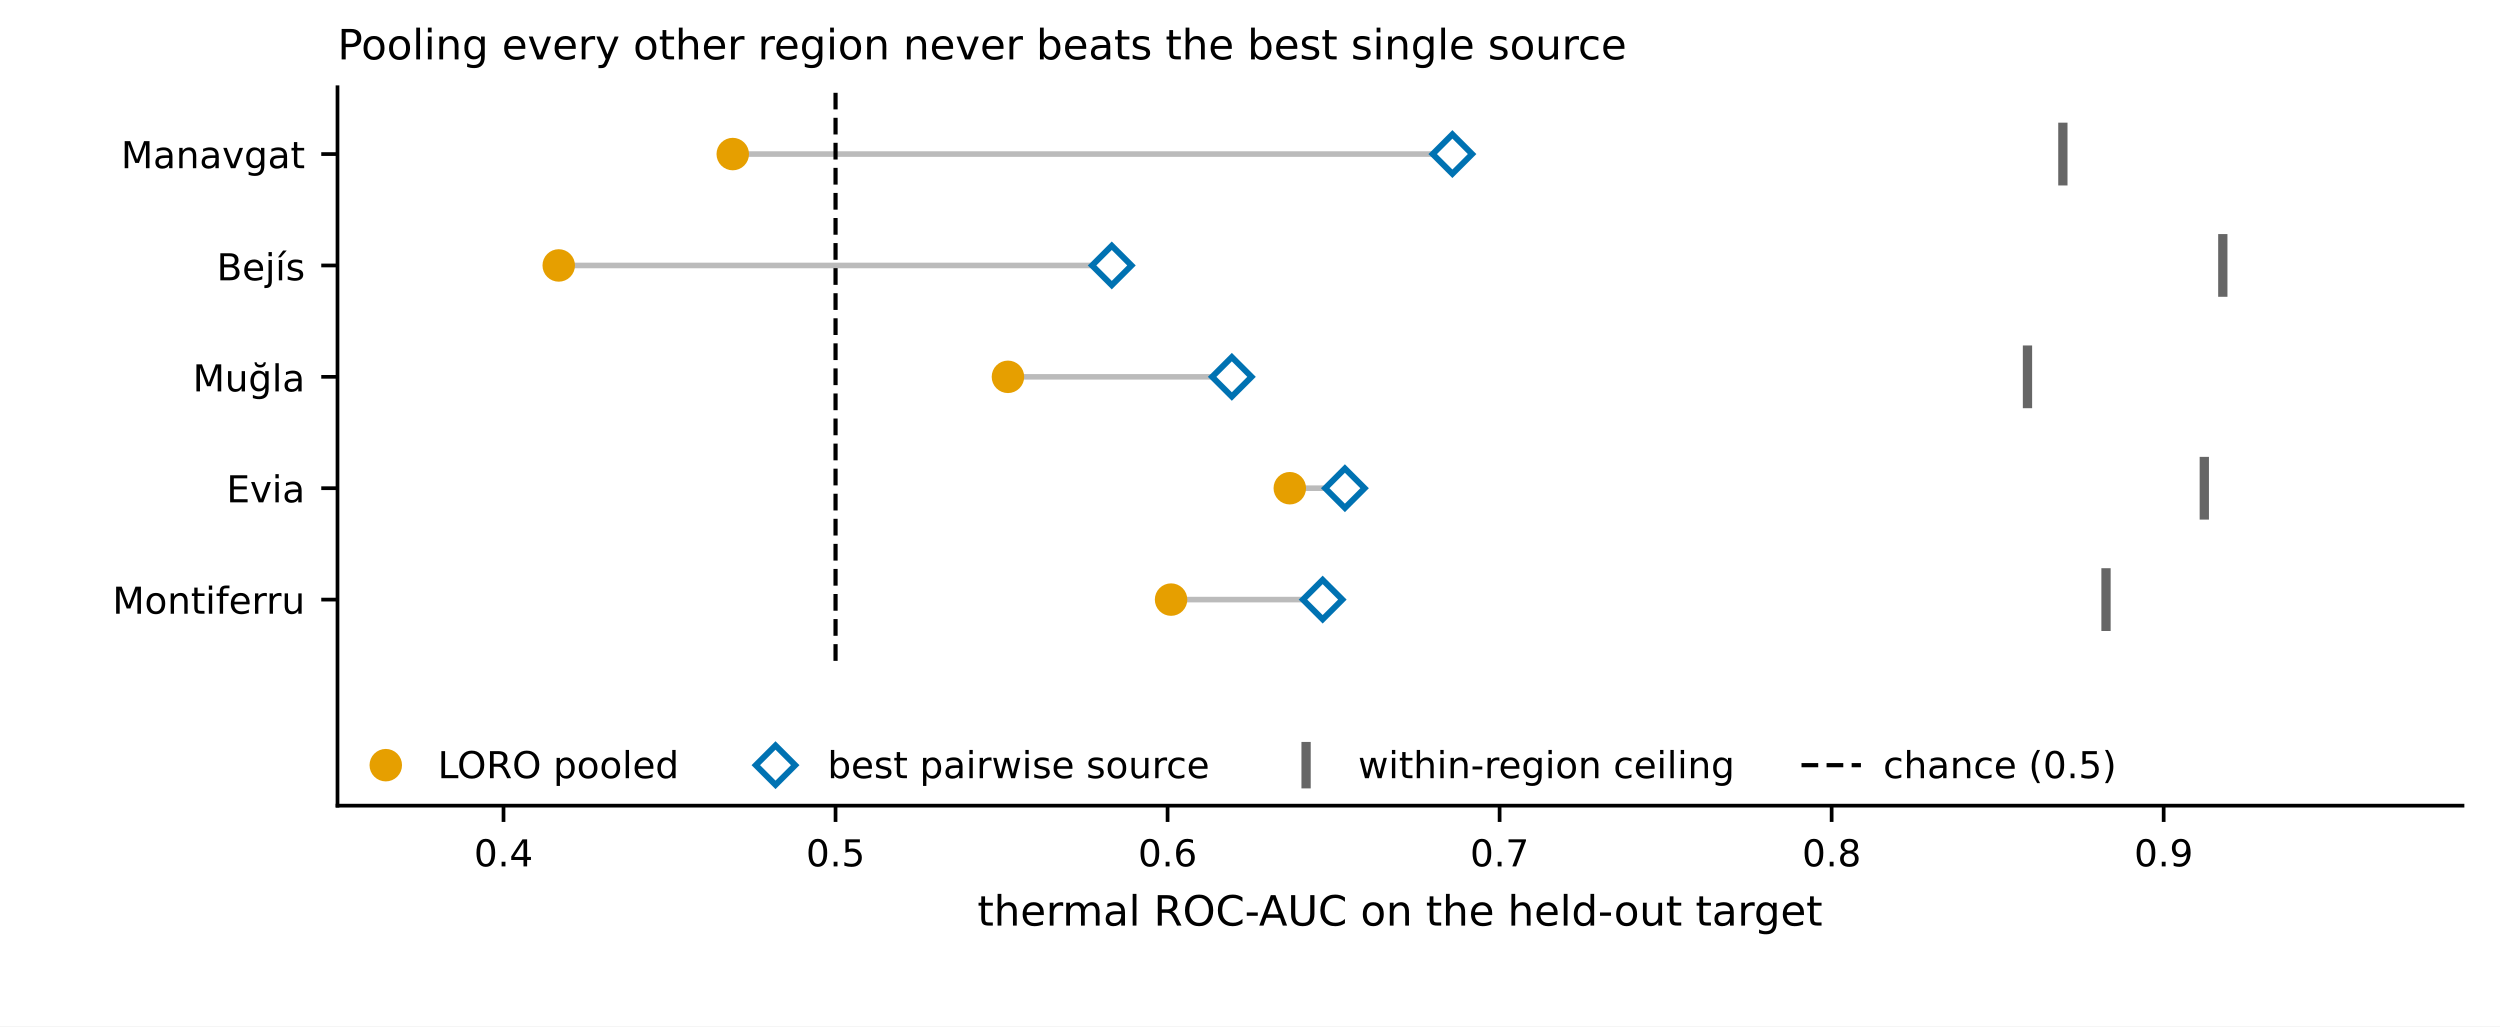
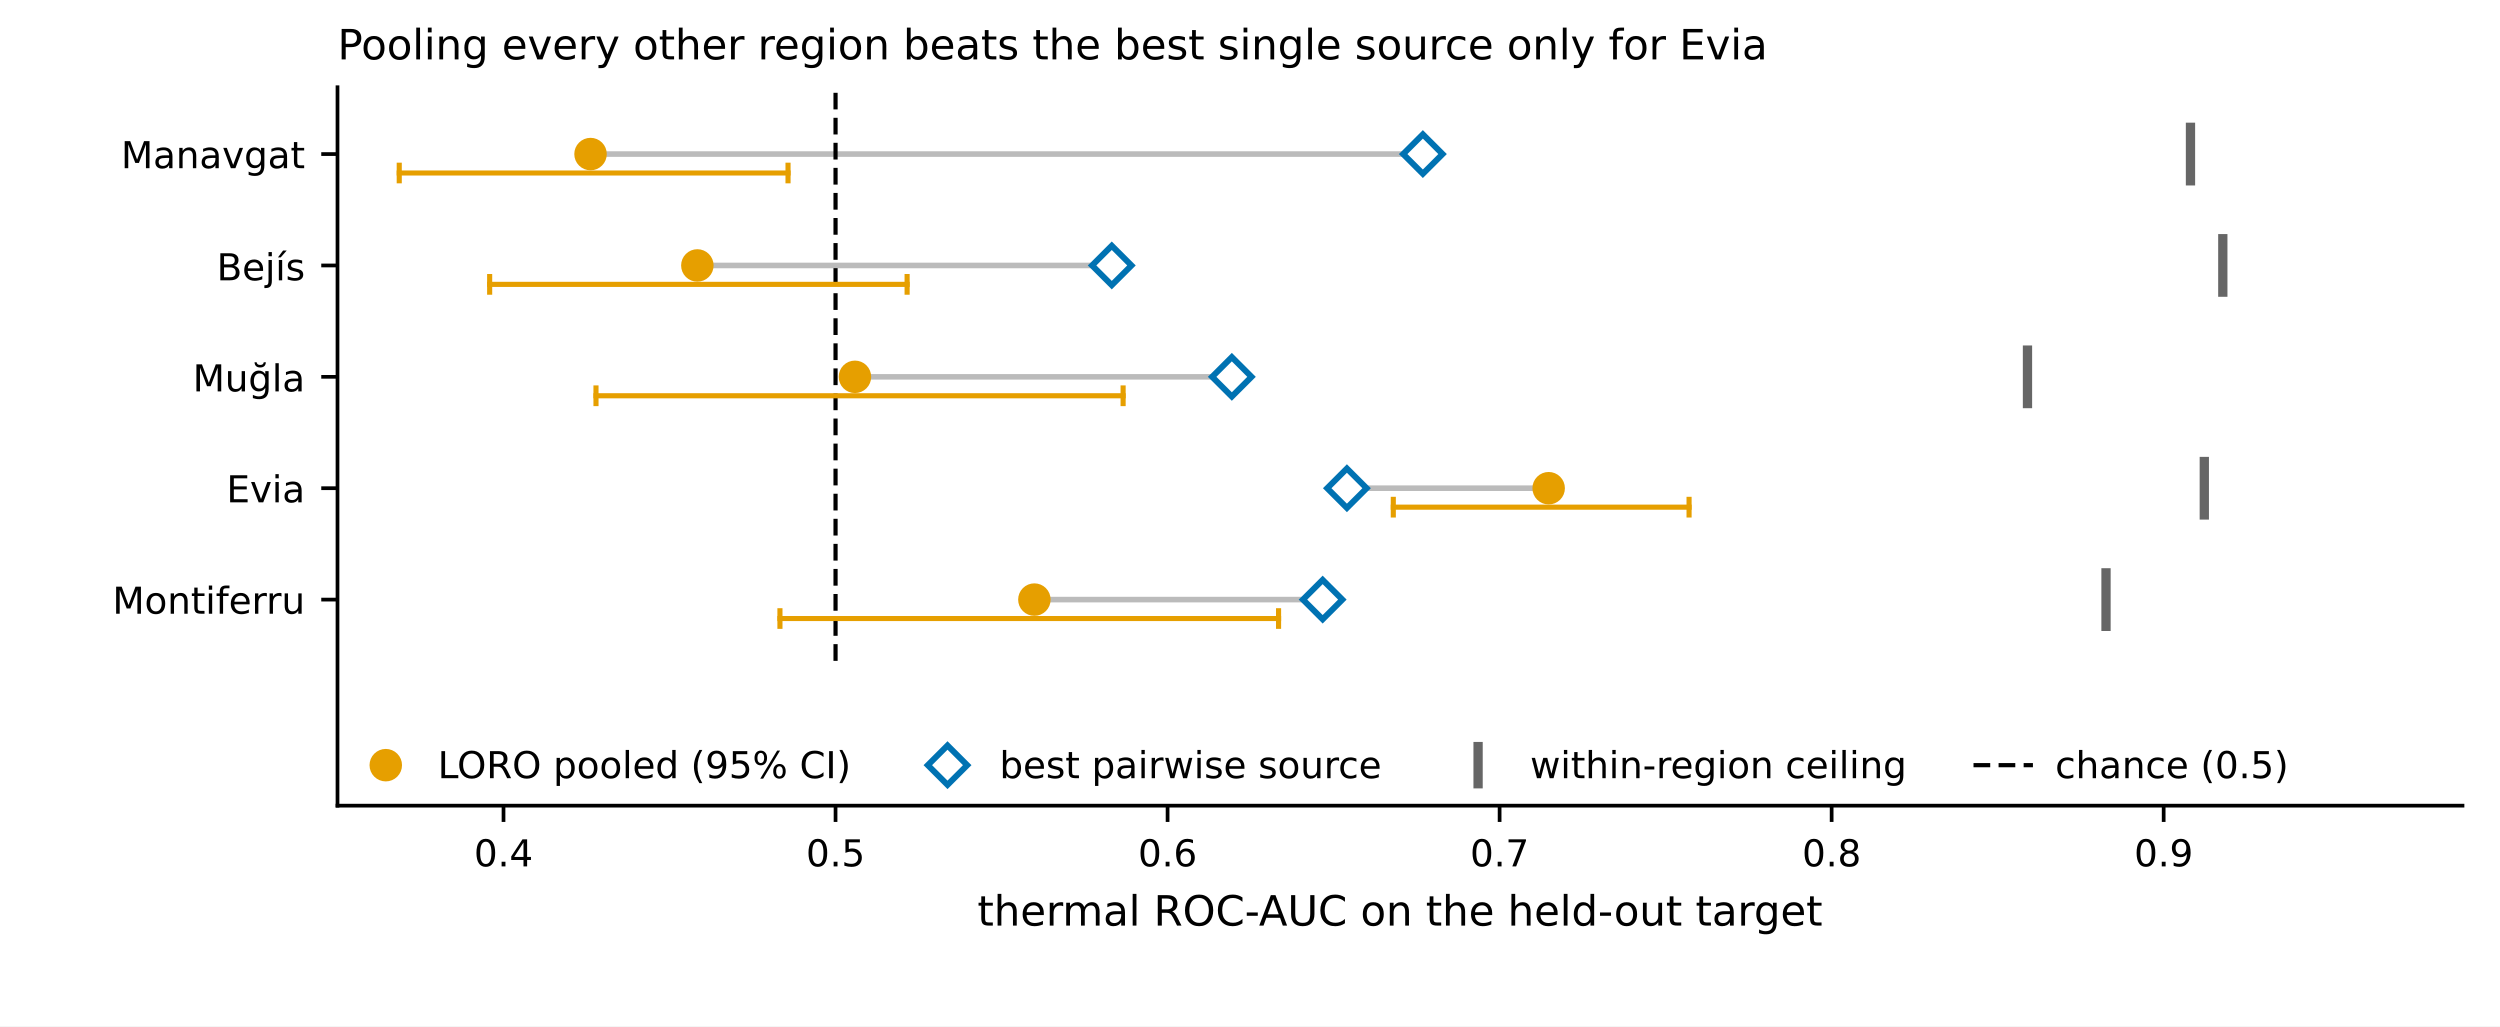
<svg xmlns="http://www.w3.org/2000/svg" xmlns:xlink="http://www.w3.org/1999/xlink" width="538.583pt" height="221.102pt" viewBox="0 0 538.583 221.102" version="1.1">
  <defs>
    <style type="text/css">*{stroke-linejoin: round; stroke-linecap: butt}</style>
  </defs>
  <g id="figure_1">
    <g id="patch_1">
      <path d="M 0 221.102  L 538.583 221.102  L 538.583 0  L 0 0  z " style="fill: #ffffff" />
    </g>
    <g id="axes_1">
      <g id="patch_2">
        <path d="M 72.709 173.565  L 530.504 173.565  L 530.504 18.794  L 72.709 18.794  z " style="fill: #ffffff" />
      </g>
      <g id="line2d_1">
-         <path d="M 157.86 33.191  L 312.892 33.191  " clip-path="url(#pae2d17886a)" style="fill: none; stroke: #bbbbbb; stroke-width: 1.2; stroke-linecap: square" />
+         <path d="M 127.221 33.191  L 306.53 33.191  " clip-path="url(#pc950a9c294)" style="fill: none; stroke: #bbbbbb; stroke-width: 1.2; stroke-linecap: square" />
      </g>
      <g id="line2d_2">
-         <path d="M 120.37 57.187  L 239.512 57.187  " clip-path="url(#pae2d17886a)" style="fill: none; stroke: #bbbbbb; stroke-width: 1.2; stroke-linecap: square" />
+         <path d="M 150.234 57.187  L 239.512 57.187  " clip-path="url(#pc950a9c294)" style="fill: none; stroke: #bbbbbb; stroke-width: 1.2; stroke-linecap: square" />
      </g>
      <g id="line2d_3">
-         <path d="M 217.145 81.182  L 265.377 81.182  " clip-path="url(#pae2d17886a)" style="fill: none; stroke: #bbbbbb; stroke-width: 1.2; stroke-linecap: square" />
+         <path d="M 184.186 81.182  L 265.377 81.182  " clip-path="url(#pc950a9c294)" style="fill: none; stroke: #bbbbbb; stroke-width: 1.2; stroke-linecap: square" />
      </g>
      <g id="line2d_4">
-         <path d="M 277.866 105.178  L 289.736 105.178  " clip-path="url(#pae2d17886a)" style="fill: none; stroke: #bbbbbb; stroke-width: 1.2; stroke-linecap: square" />
+         <path d="M 333.633 105.178  L 290.168 105.178  " clip-path="url(#pc950a9c294)" style="fill: none; stroke: #bbbbbb; stroke-width: 1.2; stroke-linecap: square" />
      </g>
      <g id="line2d_5">
-         <path d="M 252.287 129.173  L 284.943 129.173  " clip-path="url(#pae2d17886a)" style="fill: none; stroke: #bbbbbb; stroke-width: 1.2; stroke-linecap: square" />
+         <path d="M 222.841 129.173  L 284.943 129.173  " clip-path="url(#pc950a9c294)" style="fill: none; stroke: #bbbbbb; stroke-width: 1.2; stroke-linecap: square" />
      </g>
      <g id="line2d_6">
-         <path d="M 180.004 142.371  L 180.004 19.993  " clip-path="url(#pae2d17886a)" style="fill: none; stroke-dasharray: 3.6,1.8; stroke-dashoffset: 0; stroke: #000000; stroke-width: 0.9" />
+         <path d="M 180.004 142.371  L 180.004 19.993  " clip-path="url(#pc950a9c294)" style="fill: none; stroke-dasharray: 3.6,1.8; stroke-dashoffset: 0; stroke: #000000; stroke-width: 0.9" />
      </g>
      <g id="matplotlib.axis_1">
        <g id="xtick_1">
          <g id="line2d_7">
            <defs>
-               <path id="mf0682dc041" d="M 0 0  L 0 3.5  " style="stroke: #000000; stroke-width: 0.8" />
+               <path id="mb59297c5c6" d="M 0 0  L 0 3.5  " style="stroke: #000000; stroke-width: 0.8" />
            </defs>
            <g>
-               <use xlink:href="#mf0682dc041" x="108.474" y="173.565" style="stroke: #000000; stroke-width: 0.8" />
+               <use xlink:href="#mb59297c5c6" x="108.474" y="173.565" style="stroke: #000000; stroke-width: 0.8" />
            </g>
          </g>
          <g id="text_1">
            <text style="font-size: 8px; font-family: 'DejaVu Sans', 'Bitstream Vera Sans', 'Computer Modern Sans Serif', 'Lucida Grande', 'Verdana', 'Geneva', 'Lucid', 'Arial', 'Helvetica', 'Avant Garde', sans-serif; text-anchor: middle" x="108.474" y="186.643" transform="rotate(-0 108.4739 186.6435)">0.4</text>
          </g>
        </g>
        <g id="xtick_2">
          <g id="line2d_8">
            <g>
-               <use xlink:href="#mf0682dc041" x="180.004" y="173.565" style="stroke: #000000; stroke-width: 0.8" />
+               <use xlink:href="#mb59297c5c6" x="180.004" y="173.565" style="stroke: #000000; stroke-width: 0.8" />
            </g>
          </g>
          <g id="text_2">
            <text style="font-size: 8px; font-family: 'DejaVu Sans', 'Bitstream Vera Sans', 'Computer Modern Sans Serif', 'Lucida Grande', 'Verdana', 'Geneva', 'Lucid', 'Arial', 'Helvetica', 'Avant Garde', sans-serif; text-anchor: middle" x="180.004" y="186.643" transform="rotate(-0 180.0044 186.6435)">0.5</text>
          </g>
        </g>
        <g id="xtick_3">
          <g id="line2d_9">
            <g>
-               <use xlink:href="#mf0682dc041" x="251.535" y="173.565" style="stroke: #000000; stroke-width: 0.8" />
+               <use xlink:href="#mb59297c5c6" x="251.535" y="173.565" style="stroke: #000000; stroke-width: 0.8" />
            </g>
          </g>
          <g id="text_3">
            <text style="font-size: 8px; font-family: 'DejaVu Sans', 'Bitstream Vera Sans', 'Computer Modern Sans Serif', 'Lucida Grande', 'Verdana', 'Geneva', 'Lucid', 'Arial', 'Helvetica', 'Avant Garde', sans-serif; text-anchor: middle" x="251.535" y="186.643" transform="rotate(-0 251.5349 186.6435)">0.6</text>
          </g>
        </g>
        <g id="xtick_4">
          <g id="line2d_10">
            <g>
-               <use xlink:href="#mf0682dc041" x="323.065" y="173.565" style="stroke: #000000; stroke-width: 0.8" />
+               <use xlink:href="#mb59297c5c6" x="323.065" y="173.565" style="stroke: #000000; stroke-width: 0.8" />
            </g>
          </g>
          <g id="text_4">
            <text style="font-size: 8px; font-family: 'DejaVu Sans', 'Bitstream Vera Sans', 'Computer Modern Sans Serif', 'Lucida Grande', 'Verdana', 'Geneva', 'Lucid', 'Arial', 'Helvetica', 'Avant Garde', sans-serif; text-anchor: middle" x="323.065" y="186.643" transform="rotate(-0 323.0655 186.6435)">0.7</text>
          </g>
        </g>
        <g id="xtick_5">
          <g id="line2d_11">
            <g>
-               <use xlink:href="#mf0682dc041" x="394.596" y="173.565" style="stroke: #000000; stroke-width: 0.8" />
+               <use xlink:href="#mb59297c5c6" x="394.596" y="173.565" style="stroke: #000000; stroke-width: 0.8" />
            </g>
          </g>
          <g id="text_5">
            <text style="font-size: 8px; font-family: 'DejaVu Sans', 'Bitstream Vera Sans', 'Computer Modern Sans Serif', 'Lucida Grande', 'Verdana', 'Geneva', 'Lucid', 'Arial', 'Helvetica', 'Avant Garde', sans-serif; text-anchor: middle" x="394.596" y="186.643" transform="rotate(-0 394.596 186.6435)">0.8</text>
          </g>
        </g>
        <g id="xtick_6">
          <g id="line2d_12">
            <g>
-               <use xlink:href="#mf0682dc041" x="466.126" y="173.565" style="stroke: #000000; stroke-width: 0.8" />
+               <use xlink:href="#mb59297c5c6" x="466.126" y="173.565" style="stroke: #000000; stroke-width: 0.8" />
            </g>
          </g>
          <g id="text_6">
            <text style="font-size: 8px; font-family: 'DejaVu Sans', 'Bitstream Vera Sans', 'Computer Modern Sans Serif', 'Lucida Grande', 'Verdana', 'Geneva', 'Lucid', 'Arial', 'Helvetica', 'Avant Garde', sans-serif; text-anchor: middle" x="466.126" y="186.643" transform="rotate(-0 466.1265 186.6435)">0.9</text>
          </g>
        </g>
        <g id="text_7">
          <text style="font-size: 9px; font-family: 'DejaVu Sans', 'Bitstream Vera Sans', 'Computer Modern Sans Serif', 'Lucida Grande', 'Verdana', 'Geneva', 'Lucid', 'Arial', 'Helvetica', 'Avant Garde', sans-serif; text-anchor: middle" x="301.606" y="199.404" transform="rotate(-0 301.6063 199.4039)">thermal ROC-AUC on the held-out target</text>
        </g>
      </g>
      <g id="matplotlib.axis_2">
        <g id="ytick_1">
          <g id="line2d_13">
            <defs>
-               <path id="md123066fe5" d="M 0 0  L -3.5 0  " style="stroke: #000000; stroke-width: 0.8" />
+               <path id="m25bf25f767" d="M 0 0  L -3.5 0  " style="stroke: #000000; stroke-width: 0.8" />
            </defs>
            <g>
-               <use xlink:href="#md123066fe5" x="72.709" y="33.191" style="stroke: #000000; stroke-width: 0.8" />
+               <use xlink:href="#m25bf25f767" x="72.709" y="33.191" style="stroke: #000000; stroke-width: 0.8" />
            </g>
          </g>
          <g id="text_8">
            <text style="font-size: 8px; font-family: 'DejaVu Sans', 'Bitstream Vera Sans', 'Computer Modern Sans Serif', 'Lucida Grande', 'Verdana', 'Geneva', 'Lucid', 'Arial', 'Helvetica', 'Avant Garde', sans-serif; text-anchor: end" x="65.709" y="36.23" transform="rotate(-0 65.70866 36.23013)">Manavgat</text>
          </g>
        </g>
        <g id="ytick_2">
          <g id="line2d_14">
            <g>
-               <use xlink:href="#md123066fe5" x="72.709" y="57.187" style="stroke: #000000; stroke-width: 0.8" />
+               <use xlink:href="#m25bf25f767" x="72.709" y="57.187" style="stroke: #000000; stroke-width: 0.8" />
            </g>
          </g>
          <g id="text_9">
            <text style="font-size: 8px; font-family: 'DejaVu Sans', 'Bitstream Vera Sans', 'Computer Modern Sans Serif', 'Lucida Grande', 'Verdana', 'Geneva', 'Lucid', 'Arial', 'Helvetica', 'Avant Garde', sans-serif; text-anchor: end" x="65.709" y="60.386" transform="rotate(-0 65.70866 60.38604)">Bejís</text>
          </g>
        </g>
        <g id="ytick_3">
          <g id="line2d_15">
            <g>
-               <use xlink:href="#md123066fe5" x="72.709" y="81.182" style="stroke: #000000; stroke-width: 0.8" />
+               <use xlink:href="#m25bf25f767" x="72.709" y="81.182" style="stroke: #000000; stroke-width: 0.8" />
            </g>
          </g>
          <g id="text_10">
            <text style="font-size: 8px; font-family: 'DejaVu Sans', 'Bitstream Vera Sans', 'Computer Modern Sans Serif', 'Lucida Grande', 'Verdana', 'Geneva', 'Lucid', 'Arial', 'Helvetica', 'Avant Garde', sans-serif; text-anchor: end" x="65.709" y="84.323" transform="rotate(-0 65.70866 84.3229)">Muğla</text>
          </g>
        </g>
        <g id="ytick_4">
          <g id="line2d_16">
            <g>
-               <use xlink:href="#md123066fe5" x="72.709" y="105.178" style="stroke: #000000; stroke-width: 0.8" />
+               <use xlink:href="#m25bf25f767" x="72.709" y="105.178" style="stroke: #000000; stroke-width: 0.8" />
            </g>
          </g>
          <g id="text_11">
            <text style="font-size: 8px; font-family: 'DejaVu Sans', 'Bitstream Vera Sans', 'Computer Modern Sans Serif', 'Lucida Grande', 'Verdana', 'Geneva', 'Lucid', 'Arial', 'Helvetica', 'Avant Garde', sans-serif; text-anchor: end" x="65.709" y="108.217" transform="rotate(-0 65.70866 108.2173)">Evia</text>
          </g>
        </g>
        <g id="ytick_5">
          <g id="line2d_17">
            <g>
-               <use xlink:href="#md123066fe5" x="72.709" y="129.173" style="stroke: #000000; stroke-width: 0.8" />
+               <use xlink:href="#m25bf25f767" x="72.709" y="129.173" style="stroke: #000000; stroke-width: 0.8" />
            </g>
          </g>
          <g id="text_12">
            <text style="font-size: 8px; font-family: 'DejaVu Sans', 'Bitstream Vera Sans', 'Computer Modern Sans Serif', 'Lucida Grande', 'Verdana', 'Geneva', 'Lucid', 'Arial', 'Helvetica', 'Avant Garde', sans-serif; text-anchor: end" x="65.709" y="132.213" transform="rotate(-0 65.70866 132.2129)">Montiferru</text>
          </g>
        </g>
      </g>
      <g id="line2d_18">
-         <path d="M 444.411 38.95  L 444.411 27.432  " clip-path="url(#pae2d17886a)" style="fill: none; stroke: #666666; stroke-width: 2; stroke-linecap: square" />
+         <path d="M 86.011 37.27  L 169.767 37.27  " clip-path="url(#pc950a9c294)" style="fill: none; stroke: #e69f00; stroke-width: 1.1; stroke-linecap: square" />
      </g>
      <g id="line2d_19">
-         <path d="M 478.867 62.946  L 478.867 51.428  " clip-path="url(#pae2d17886a)" style="fill: none; stroke: #666666; stroke-width: 2; stroke-linecap: square" />
+         <path d="M 86.011 38.95  L 86.011 35.591  " clip-path="url(#pc950a9c294)" style="fill: none; stroke: #e69f00; stroke-width: 1.1; stroke-linecap: square" />
      </g>
      <g id="line2d_20">
-         <path d="M 436.787 86.941  L 436.787 75.423  " clip-path="url(#pae2d17886a)" style="fill: none; stroke: #666666; stroke-width: 2; stroke-linecap: square" />
+         <path d="M 169.767 38.95  L 169.767 35.591  " clip-path="url(#pc950a9c294)" style="fill: none; stroke: #e69f00; stroke-width: 1.1; stroke-linecap: square" />
      </g>
      <g id="line2d_21">
-         <path d="M 474.88 110.937  L 474.88 99.419  " clip-path="url(#pae2d17886a)" style="fill: none; stroke: #666666; stroke-width: 2; stroke-linecap: square" />
+         <path d="M 471.902 38.95  L 471.902 27.432  " clip-path="url(#pc950a9c294)" style="fill: none; stroke: #666666; stroke-width: 2; stroke-linecap: square" />
      </g>
      <g id="line2d_22">
-         <path d="M 453.705 134.932  L 453.705 123.415  " clip-path="url(#pae2d17886a)" style="fill: none; stroke: #666666; stroke-width: 2; stroke-linecap: square" />
+         <path d="M 105.488 61.266  L 195.422 61.266  " clip-path="url(#pc950a9c294)" style="fill: none; stroke: #e69f00; stroke-width: 1.1; stroke-linecap: square" />
+       </g>
+       <g id="line2d_23">
+         <path d="M 105.488 62.946  L 105.488 59.586  " clip-path="url(#pc950a9c294)" style="fill: none; stroke: #e69f00; stroke-width: 1.1; stroke-linecap: square" />
+       </g>
+       <g id="line2d_24">
+         <path d="M 195.422 62.946  L 195.422 59.586  " clip-path="url(#pc950a9c294)" style="fill: none; stroke: #e69f00; stroke-width: 1.1; stroke-linecap: square" />
+       </g>
+       <g id="line2d_25">
+         <path d="M 478.867 62.946  L 478.867 51.428  " clip-path="url(#pc950a9c294)" style="fill: none; stroke: #666666; stroke-width: 2; stroke-linecap: square" />
+       </g>
+       <g id="line2d_26">
+         <path d="M 128.396 85.262  L 241.956 85.262  " clip-path="url(#pc950a9c294)" style="fill: none; stroke: #e69f00; stroke-width: 1.1; stroke-linecap: square" />
+       </g>
+       <g id="line2d_27">
+         <path d="M 128.396 86.941  L 128.396 83.582  " clip-path="url(#pc950a9c294)" style="fill: none; stroke: #e69f00; stroke-width: 1.1; stroke-linecap: square" />
+       </g>
+       <g id="line2d_28">
+         <path d="M 241.956 86.941  L 241.956 83.582  " clip-path="url(#pc950a9c294)" style="fill: none; stroke: #e69f00; stroke-width: 1.1; stroke-linecap: square" />
+       </g>
+       <g id="line2d_29">
+         <path d="M 436.787 86.941  L 436.787 75.423  " clip-path="url(#pc950a9c294)" style="fill: none; stroke: #666666; stroke-width: 2; stroke-linecap: square" />
+       </g>
+       <g id="line2d_30">
+         <path d="M 300.163 109.257  L 363.881 109.257  " clip-path="url(#pc950a9c294)" style="fill: none; stroke: #e69f00; stroke-width: 1.1; stroke-linecap: square" />
+       </g>
+       <g id="line2d_31">
+         <path d="M 300.163 110.937  L 300.163 107.577  " clip-path="url(#pc950a9c294)" style="fill: none; stroke: #e69f00; stroke-width: 1.1; stroke-linecap: square" />
+       </g>
+       <g id="line2d_32">
+         <path d="M 363.881 110.937  L 363.881 107.577  " clip-path="url(#pc950a9c294)" style="fill: none; stroke: #e69f00; stroke-width: 1.1; stroke-linecap: square" />
+       </g>
+       <g id="line2d_33">
+         <path d="M 474.88 110.937  L 474.88 99.419  " clip-path="url(#pc950a9c294)" style="fill: none; stroke: #666666; stroke-width: 2; stroke-linecap: square" />
+       </g>
+       <g id="line2d_34">
+         <path d="M 168.025 133.253  L 275.444 133.253  " clip-path="url(#pc950a9c294)" style="fill: none; stroke: #e69f00; stroke-width: 1.1; stroke-linecap: square" />
+       </g>
+       <g id="line2d_35">
+         <path d="M 168.025 134.932  L 168.025 131.573  " clip-path="url(#pc950a9c294)" style="fill: none; stroke: #e69f00; stroke-width: 1.1; stroke-linecap: square" />
+       </g>
+       <g id="line2d_36">
+         <path d="M 275.444 134.932  L 275.444 131.573  " clip-path="url(#pc950a9c294)" style="fill: none; stroke: #e69f00; stroke-width: 1.1; stroke-linecap: square" />
+       </g>
+       <g id="line2d_37">
+         <path d="M 453.705 134.932  L 453.705 123.415  " clip-path="url(#pc950a9c294)" style="fill: none; stroke: #666666; stroke-width: 2; stroke-linecap: square" />
      </g>
      <g id="patch_3">
        <path d="M 72.709 173.565  L 72.709 18.794  " style="fill: none; stroke: #000000; stroke-width: 0.8; stroke-linejoin: miter; stroke-linecap: square" />
      </g>
      <g id="patch_4">
        <path d="M 72.709 173.565  L 530.504 173.565  " style="fill: none; stroke: #000000; stroke-width: 0.8; stroke-linejoin: miter; stroke-linecap: square" />
      </g>
-       <g id="line2d_23">
-         <path d="M 312.892 33.191  " clip-path="url(#pae2d17886a)" style="fill: none; stroke: #1f77b4; stroke-width: 1.5; stroke-linecap: square" />
+       <g id="line2d_38">
+         <path d="M 306.53 33.191  " clip-path="url(#pc950a9c294)" style="fill: none; stroke: #1f77b4; stroke-width: 1.5; stroke-linecap: square" />
        <defs>
-           <path id="m9372fe7e06" d="M -0 4.243  L 4.243 0  L 0 -4.243  L -4.243 -0  z " style="stroke: #0072b2; stroke-width: 1.3; stroke-linejoin: miter" />
+           <path id="m97c17936e5" d="M 0 4.243  L 4.243 0  L 0 -4.243  L -4.243 0  z " style="stroke: #0072b2; stroke-width: 1.3; stroke-linejoin: miter" />
        </defs>
-         <g clip-path="url(#pae2d17886a)">
-           <use xlink:href="#m9372fe7e06" x="312.892" y="33.191" style="fill: #ffffff; stroke: #0072b2; stroke-width: 1.3; stroke-linejoin: miter" />
-         </g>
-       </g>
-       <g id="line2d_24">
-         <path d="M 157.86 33.191  " clip-path="url(#pae2d17886a)" style="fill: none; stroke: #ff7f0e; stroke-width: 1.5; stroke-linecap: square" />
+         <g clip-path="url(#pc950a9c294)">
+           <use xlink:href="#m97c17936e5" x="306.53" y="33.191" style="fill: #ffffff; stroke: #0072b2; stroke-width: 1.3; stroke-linejoin: miter" />
+         </g>
+       </g>
+       <g id="line2d_39">
+         <path d="M 127.221 33.191  " clip-path="url(#pc950a9c294)" style="fill: none; stroke: #ff7f0e; stroke-width: 1.5; stroke-linecap: square" />
        <defs>
-           <path id="mf875062f5f" d="M 0 3  C 0.796 3 1.559 2.684 2.121 2.121  C 2.684 1.559 3 0.796 3 0  C 3 -0.796 2.684 -1.559 2.121 -2.121  C 1.559 -2.684 0.796 -3 0 -3  C -0.796 -3 -1.559 -2.684 -2.121 -2.121  C -2.684 -1.559 -3 -0.796 -3 0  C -3 0.796 -2.684 1.559 -2.121 2.121  C -1.559 2.684 -0.796 3 0 3  z " style="stroke: #e69f00" />
+           <path id="m30a73c3366" d="M 0 3  C 0.796 3 1.559 2.684 2.121 2.121  C 2.684 1.559 3 0.796 3 0  C 3 -0.796 2.684 -1.559 2.121 -2.121  C 1.559 -2.684 0.796 -3 0 -3  C -0.796 -3 -1.559 -2.684 -2.121 -2.121  C -2.684 -1.559 -3 -0.796 -3 0  C -3 0.796 -2.684 1.559 -2.121 2.121  C -1.559 2.684 -0.796 3 0 3  z " style="stroke: #e69f00" />
        </defs>
-         <g clip-path="url(#pae2d17886a)">
-           <use xlink:href="#mf875062f5f" x="157.86" y="33.191" style="fill: #e69f00; stroke: #e69f00" />
-         </g>
-       </g>
-       <g id="line2d_25">
-         <path d="M 239.512 57.187  " clip-path="url(#pae2d17886a)" style="fill: none; stroke: #2ca02c; stroke-width: 1.5; stroke-linecap: square" />
-         <g clip-path="url(#pae2d17886a)">
-           <use xlink:href="#m9372fe7e06" x="239.512" y="57.187" style="fill: #ffffff; stroke: #0072b2; stroke-width: 1.3; stroke-linejoin: miter" />
-         </g>
-       </g>
-       <g id="line2d_26">
-         <path d="M 120.37 57.187  " clip-path="url(#pae2d17886a)" style="fill: none; stroke: #d62728; stroke-width: 1.5; stroke-linecap: square" />
-         <g clip-path="url(#pae2d17886a)">
-           <use xlink:href="#mf875062f5f" x="120.37" y="57.187" style="fill: #e69f00; stroke: #e69f00" />
-         </g>
-       </g>
-       <g id="line2d_27">
-         <path d="M 265.377 81.182  " clip-path="url(#pae2d17886a)" style="fill: none; stroke: #9467bd; stroke-width: 1.5; stroke-linecap: square" />
-         <g clip-path="url(#pae2d17886a)">
-           <use xlink:href="#m9372fe7e06" x="265.377" y="81.182" style="fill: #ffffff; stroke: #0072b2; stroke-width: 1.3; stroke-linejoin: miter" />
-         </g>
-       </g>
-       <g id="line2d_28">
-         <path d="M 217.145 81.182  " clip-path="url(#pae2d17886a)" style="fill: none; stroke: #8c564b; stroke-width: 1.5; stroke-linecap: square" />
-         <g clip-path="url(#pae2d17886a)">
-           <use xlink:href="#mf875062f5f" x="217.145" y="81.182" style="fill: #e69f00; stroke: #e69f00" />
-         </g>
-       </g>
-       <g id="line2d_29">
-         <path d="M 289.736 105.178  " clip-path="url(#pae2d17886a)" style="fill: none; stroke: #e377c2; stroke-width: 1.5; stroke-linecap: square" />
-         <g clip-path="url(#pae2d17886a)">
-           <use xlink:href="#m9372fe7e06" x="289.736" y="105.178" style="fill: #ffffff; stroke: #0072b2; stroke-width: 1.3; stroke-linejoin: miter" />
-         </g>
-       </g>
-       <g id="line2d_30">
-         <path d="M 277.866 105.178  " clip-path="url(#pae2d17886a)" style="fill: none; stroke: #7f7f7f; stroke-width: 1.5; stroke-linecap: square" />
-         <g clip-path="url(#pae2d17886a)">
-           <use xlink:href="#mf875062f5f" x="277.866" y="105.178" style="fill: #e69f00; stroke: #e69f00" />
-         </g>
-       </g>
-       <g id="line2d_31">
-         <path d="M 284.943 129.173  " clip-path="url(#pae2d17886a)" style="fill: none; stroke: #bcbd22; stroke-width: 1.5; stroke-linecap: square" />
-         <g clip-path="url(#pae2d17886a)">
-           <use xlink:href="#m9372fe7e06" x="284.943" y="129.173" style="fill: #ffffff; stroke: #0072b2; stroke-width: 1.3; stroke-linejoin: miter" />
-         </g>
-       </g>
-       <g id="line2d_32">
-         <path d="M 252.287 129.173  " clip-path="url(#pae2d17886a)" style="fill: none; stroke: #17becf; stroke-width: 1.5; stroke-linecap: square" />
-         <g clip-path="url(#pae2d17886a)">
-           <use xlink:href="#mf875062f5f" x="252.287" y="129.173" style="fill: #e69f00; stroke: #e69f00" />
+         <g clip-path="url(#pc950a9c294)">
+           <use xlink:href="#m30a73c3366" x="127.221" y="33.191" style="fill: #e69f00; stroke: #e69f00" />
+         </g>
+       </g>
+       <g id="line2d_40">
+         <path d="M 239.512 57.187  " clip-path="url(#pc950a9c294)" style="fill: none; stroke: #2ca02c; stroke-width: 1.5; stroke-linecap: square" />
+         <g clip-path="url(#pc950a9c294)">
+           <use xlink:href="#m97c17936e5" x="239.512" y="57.187" style="fill: #ffffff; stroke: #0072b2; stroke-width: 1.3; stroke-linejoin: miter" />
+         </g>
+       </g>
+       <g id="line2d_41">
+         <path d="M 150.234 57.187  " clip-path="url(#pc950a9c294)" style="fill: none; stroke: #d62728; stroke-width: 1.5; stroke-linecap: square" />
+         <g clip-path="url(#pc950a9c294)">
+           <use xlink:href="#m30a73c3366" x="150.234" y="57.187" style="fill: #e69f00; stroke: #e69f00" />
+         </g>
+       </g>
+       <g id="line2d_42">
+         <path d="M 265.377 81.182  " clip-path="url(#pc950a9c294)" style="fill: none; stroke: #9467bd; stroke-width: 1.5; stroke-linecap: square" />
+         <g clip-path="url(#pc950a9c294)">
+           <use xlink:href="#m97c17936e5" x="265.377" y="81.182" style="fill: #ffffff; stroke: #0072b2; stroke-width: 1.3; stroke-linejoin: miter" />
+         </g>
+       </g>
+       <g id="line2d_43">
+         <path d="M 184.186 81.182  " clip-path="url(#pc950a9c294)" style="fill: none; stroke: #8c564b; stroke-width: 1.5; stroke-linecap: square" />
+         <g clip-path="url(#pc950a9c294)">
+           <use xlink:href="#m30a73c3366" x="184.186" y="81.182" style="fill: #e69f00; stroke: #e69f00" />
+         </g>
+       </g>
+       <g id="line2d_44">
+         <path d="M 290.168 105.178  " clip-path="url(#pc950a9c294)" style="fill: none; stroke: #e377c2; stroke-width: 1.5; stroke-linecap: square" />
+         <g clip-path="url(#pc950a9c294)">
+           <use xlink:href="#m97c17936e5" x="290.168" y="105.178" style="fill: #ffffff; stroke: #0072b2; stroke-width: 1.3; stroke-linejoin: miter" />
+         </g>
+       </g>
+       <g id="line2d_45">
+         <path d="M 333.633 105.178  " clip-path="url(#pc950a9c294)" style="fill: none; stroke: #7f7f7f; stroke-width: 1.5; stroke-linecap: square" />
+         <g clip-path="url(#pc950a9c294)">
+           <use xlink:href="#m30a73c3366" x="333.633" y="105.178" style="fill: #e69f00; stroke: #e69f00" />
+         </g>
+       </g>
+       <g id="line2d_46">
+         <path d="M 284.943 129.173  " clip-path="url(#pc950a9c294)" style="fill: none; stroke: #bcbd22; stroke-width: 1.5; stroke-linecap: square" />
+         <g clip-path="url(#pc950a9c294)">
+           <use xlink:href="#m97c17936e5" x="284.943" y="129.173" style="fill: #ffffff; stroke: #0072b2; stroke-width: 1.3; stroke-linejoin: miter" />
+         </g>
+       </g>
+       <g id="line2d_47">
+         <path d="M 222.841 129.173  " clip-path="url(#pc950a9c294)" style="fill: none; stroke: #17becf; stroke-width: 1.5; stroke-linecap: square" />
+         <g clip-path="url(#pc950a9c294)">
+           <use xlink:href="#m30a73c3366" x="222.841" y="129.173" style="fill: #e69f00; stroke: #e69f00" />
        </g>
      </g>
      <g id="text_13">
-         <text style="font-size: 9px; font-family: 'DejaVu Sans', 'Bitstream Vera Sans', 'Computer Modern Sans Serif', 'Lucida Grande', 'Verdana', 'Geneva', 'Lucid', 'Arial', 'Helvetica', 'Avant Garde', sans-serif; text-anchor: start" x="72.709" y="12.794" transform="rotate(-0 72.70866 12.7937)">Pooling every other region never beats the best single source</text>
+         <text style="font-size: 9px; font-family: 'DejaVu Sans', 'Bitstream Vera Sans', 'Computer Modern Sans Serif', 'Lucida Grande', 'Verdana', 'Geneva', 'Lucid', 'Arial', 'Helvetica', 'Avant Garde', sans-serif; text-anchor: start" x="72.709" y="12.794" transform="rotate(-0 72.70866 12.7937)">Pooling every other region beats the best single source only for Evia</text>
      </g>
      <g id="legend_1">
-         <g id="line2d_33">
+         <g id="line2d_48">
          <g>
-             <use xlink:href="#mf875062f5f" x="83.109" y="164.843" style="fill: #e69f00; stroke: #e69f00" />
+             <use xlink:href="#m30a73c3366" x="83.109" y="164.843" style="fill: #e69f00; stroke: #e69f00" />
          </g>
        </g>
        <g id="text_14">
-           <text style="font-size: 8px; font-family: 'DejaVu Sans', 'Bitstream Vera Sans', 'Computer Modern Sans Serif', 'Lucida Grande', 'Verdana', 'Geneva', 'Lucid', 'Arial', 'Helvetica', 'Avant Garde', sans-serif; text-anchor: start" x="94.309" y="167.643" transform="rotate(-0 94.30866 167.6435)">LORO pooled</text>
-         </g>
-         <g id="line2d_34">
+           <text style="font-size: 8px; font-family: 'DejaVu Sans', 'Bitstream Vera Sans', 'Computer Modern Sans Serif', 'Lucida Grande', 'Verdana', 'Geneva', 'Lucid', 'Arial', 'Helvetica', 'Avant Garde', sans-serif; text-anchor: start" x="94.309" y="167.643" transform="rotate(-0 94.30866 167.6435)">LORO pooled (95% CI)</text>
+         </g>
+         <g id="line2d_49">
          <g>
-             <use xlink:href="#m9372fe7e06" x="167.07" y="164.843" style="fill: #ffffff; stroke: #0072b2; stroke-width: 1.3; stroke-linejoin: miter" />
+             <use xlink:href="#m97c17936e5" x="204.125" y="164.843" style="fill: #ffffff; stroke: #0072b2; stroke-width: 1.3; stroke-linejoin: miter" />
          </g>
        </g>
        <g id="text_15">
-           <text style="font-size: 8px; font-family: 'DejaVu Sans', 'Bitstream Vera Sans', 'Computer Modern Sans Serif', 'Lucida Grande', 'Verdana', 'Geneva', 'Lucid', 'Arial', 'Helvetica', 'Avant Garde', sans-serif; text-anchor: start" x="178.27" y="167.643" transform="rotate(-0 178.2699 167.6435)">best pairwise source</text>
-         </g>
-         <g id="line2d_35">
-           <path d="M 274.974 164.843  L 281.374 164.843  L 287.774 164.843  " style="fill: none" />
+           <text style="font-size: 8px; font-family: 'DejaVu Sans', 'Bitstream Vera Sans', 'Computer Modern Sans Serif', 'Lucida Grande', 'Verdana', 'Geneva', 'Lucid', 'Arial', 'Helvetica', 'Avant Garde', sans-serif; text-anchor: start" x="215.325" y="167.643" transform="rotate(-0 215.3249 167.6435)">best pairwise source</text>
+         </g>
+         <g id="line2d_50">
+           <path d="M 312.029 164.843  L 318.429 164.843  L 324.829 164.843  " style="fill: none" />
          <defs>
-             <path id="mf8200c8864" d="M 0 5  L 0 -5  " style="stroke: #666666; stroke-width: 2" />
+             <path id="m68a47dcadd" d="M 0 5  L 0 -5  " style="stroke: #666666; stroke-width: 2" />
          </defs>
          <g>
-             <use xlink:href="#mf8200c8864" x="281.374" y="164.843" style="fill: #666666; stroke: #666666; stroke-width: 2" />
+             <use xlink:href="#m68a47dcadd" x="318.429" y="164.843" style="fill: #666666; stroke: #666666; stroke-width: 2" />
          </g>
        </g>
        <g id="text_16">
-           <text style="font-size: 8px; font-family: 'DejaVu Sans', 'Bitstream Vera Sans', 'Computer Modern Sans Serif', 'Lucida Grande', 'Verdana', 'Geneva', 'Lucid', 'Arial', 'Helvetica', 'Avant Garde', sans-serif; text-anchor: start" x="292.574" y="167.643" transform="rotate(-0 292.5737 167.6435)">within-region ceiling</text>
-         </g>
-         <g id="line2d_36">
-           <path d="M 388.105 164.843  L 394.505 164.843  L 400.905 164.843  " style="fill: none; stroke-dasharray: 3.6,1.8; stroke-dashoffset: 0; stroke: #000000; stroke-width: 0.9" />
+           <text style="font-size: 8px; font-family: 'DejaVu Sans', 'Bitstream Vera Sans', 'Computer Modern Sans Serif', 'Lucida Grande', 'Verdana', 'Geneva', 'Lucid', 'Arial', 'Helvetica', 'Avant Garde', sans-serif; text-anchor: start" x="329.629" y="167.643" transform="rotate(-0 329.6287 167.6435)">within-region ceiling</text>
+         </g>
+         <g id="line2d_51">
+           <path d="M 425.16 164.843  L 431.56 164.843  L 437.96 164.843  " style="fill: none; stroke-dasharray: 3.6,1.8; stroke-dashoffset: 0; stroke: #000000; stroke-width: 0.9" />
        </g>
        <g id="text_17">
-           <text style="font-size: 8px; font-family: 'DejaVu Sans', 'Bitstream Vera Sans', 'Computer Modern Sans Serif', 'Lucida Grande', 'Verdana', 'Geneva', 'Lucid', 'Arial', 'Helvetica', 'Avant Garde', sans-serif; text-anchor: start" x="405.705" y="167.643" transform="rotate(-0 405.7049 167.6435)">chance (0.5)</text>
+           <text style="font-size: 8px; font-family: 'DejaVu Sans', 'Bitstream Vera Sans', 'Computer Modern Sans Serif', 'Lucida Grande', 'Verdana', 'Geneva', 'Lucid', 'Arial', 'Helvetica', 'Avant Garde', sans-serif; text-anchor: start" x="442.76" y="167.643" transform="rotate(-0 442.7599 167.6435)">chance (0.5)</text>
        </g>
      </g>
    </g>
  </g>
  <defs>
-     <clipPath id="pae2d17886a">
+     <clipPath id="pc950a9c294">
      <rect x="72.709" y="18.794" width="457.795" height="154.772" />
    </clipPath>
  </defs>
</svg>
